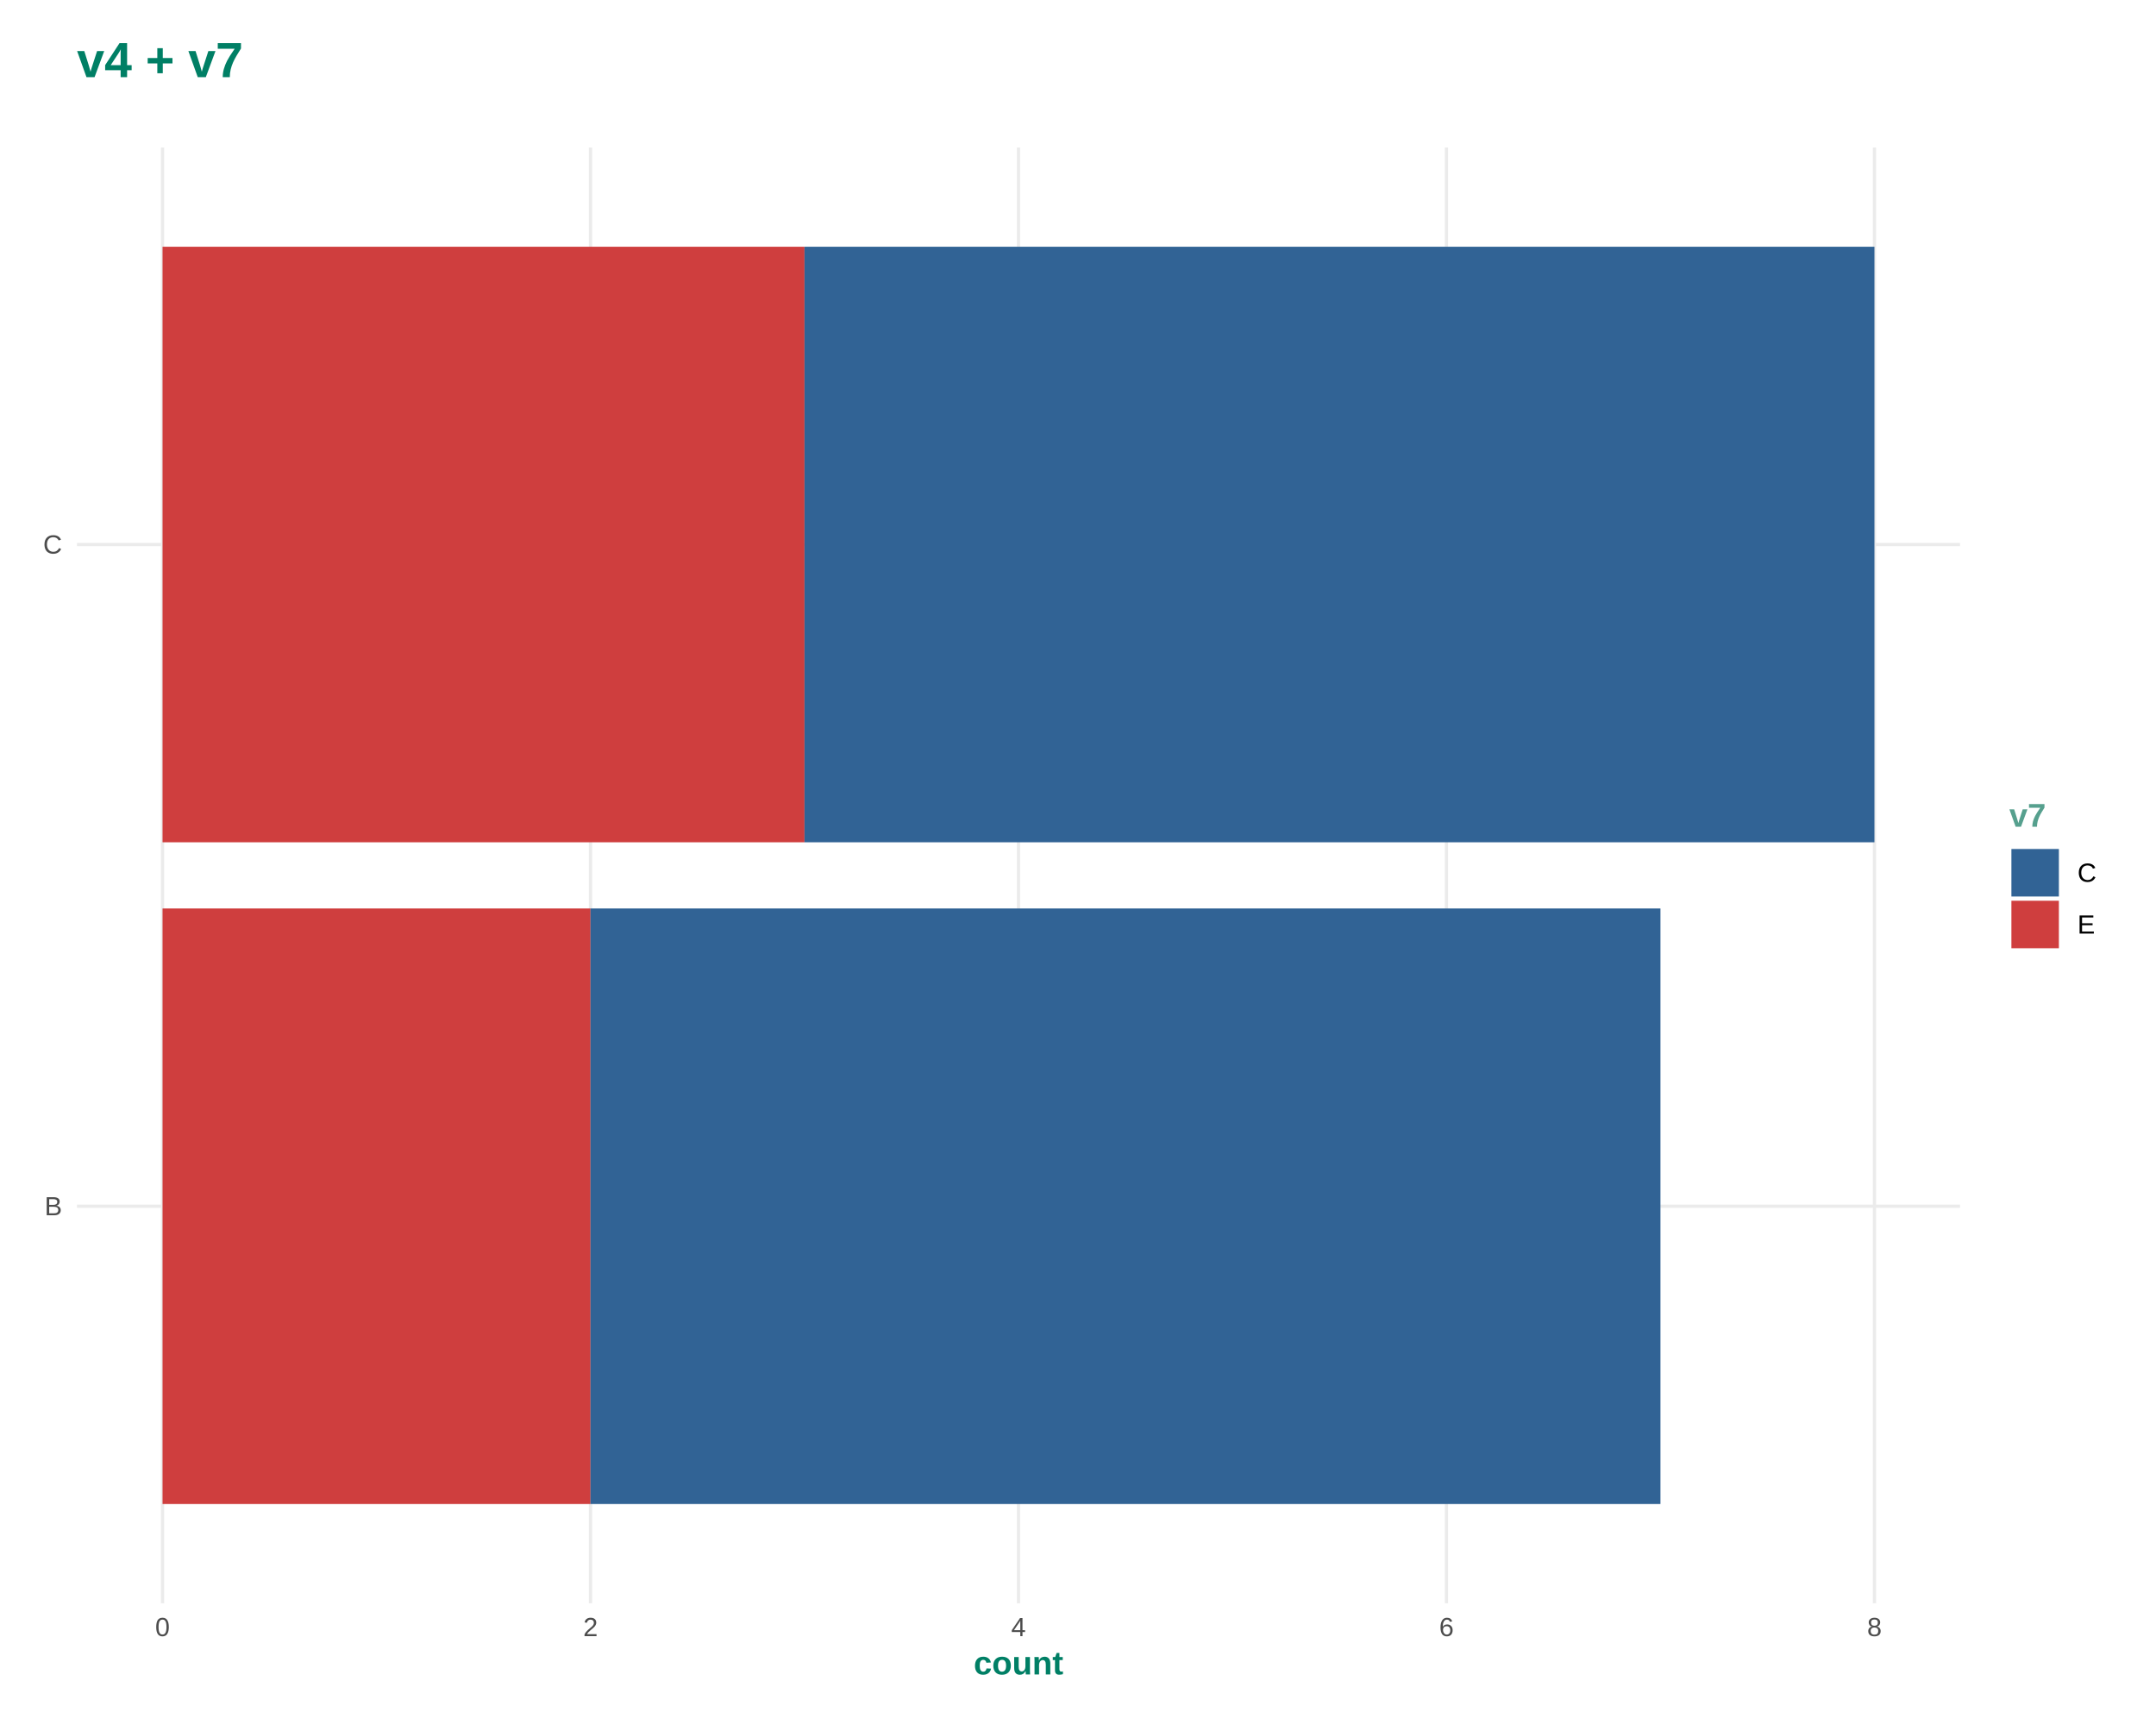
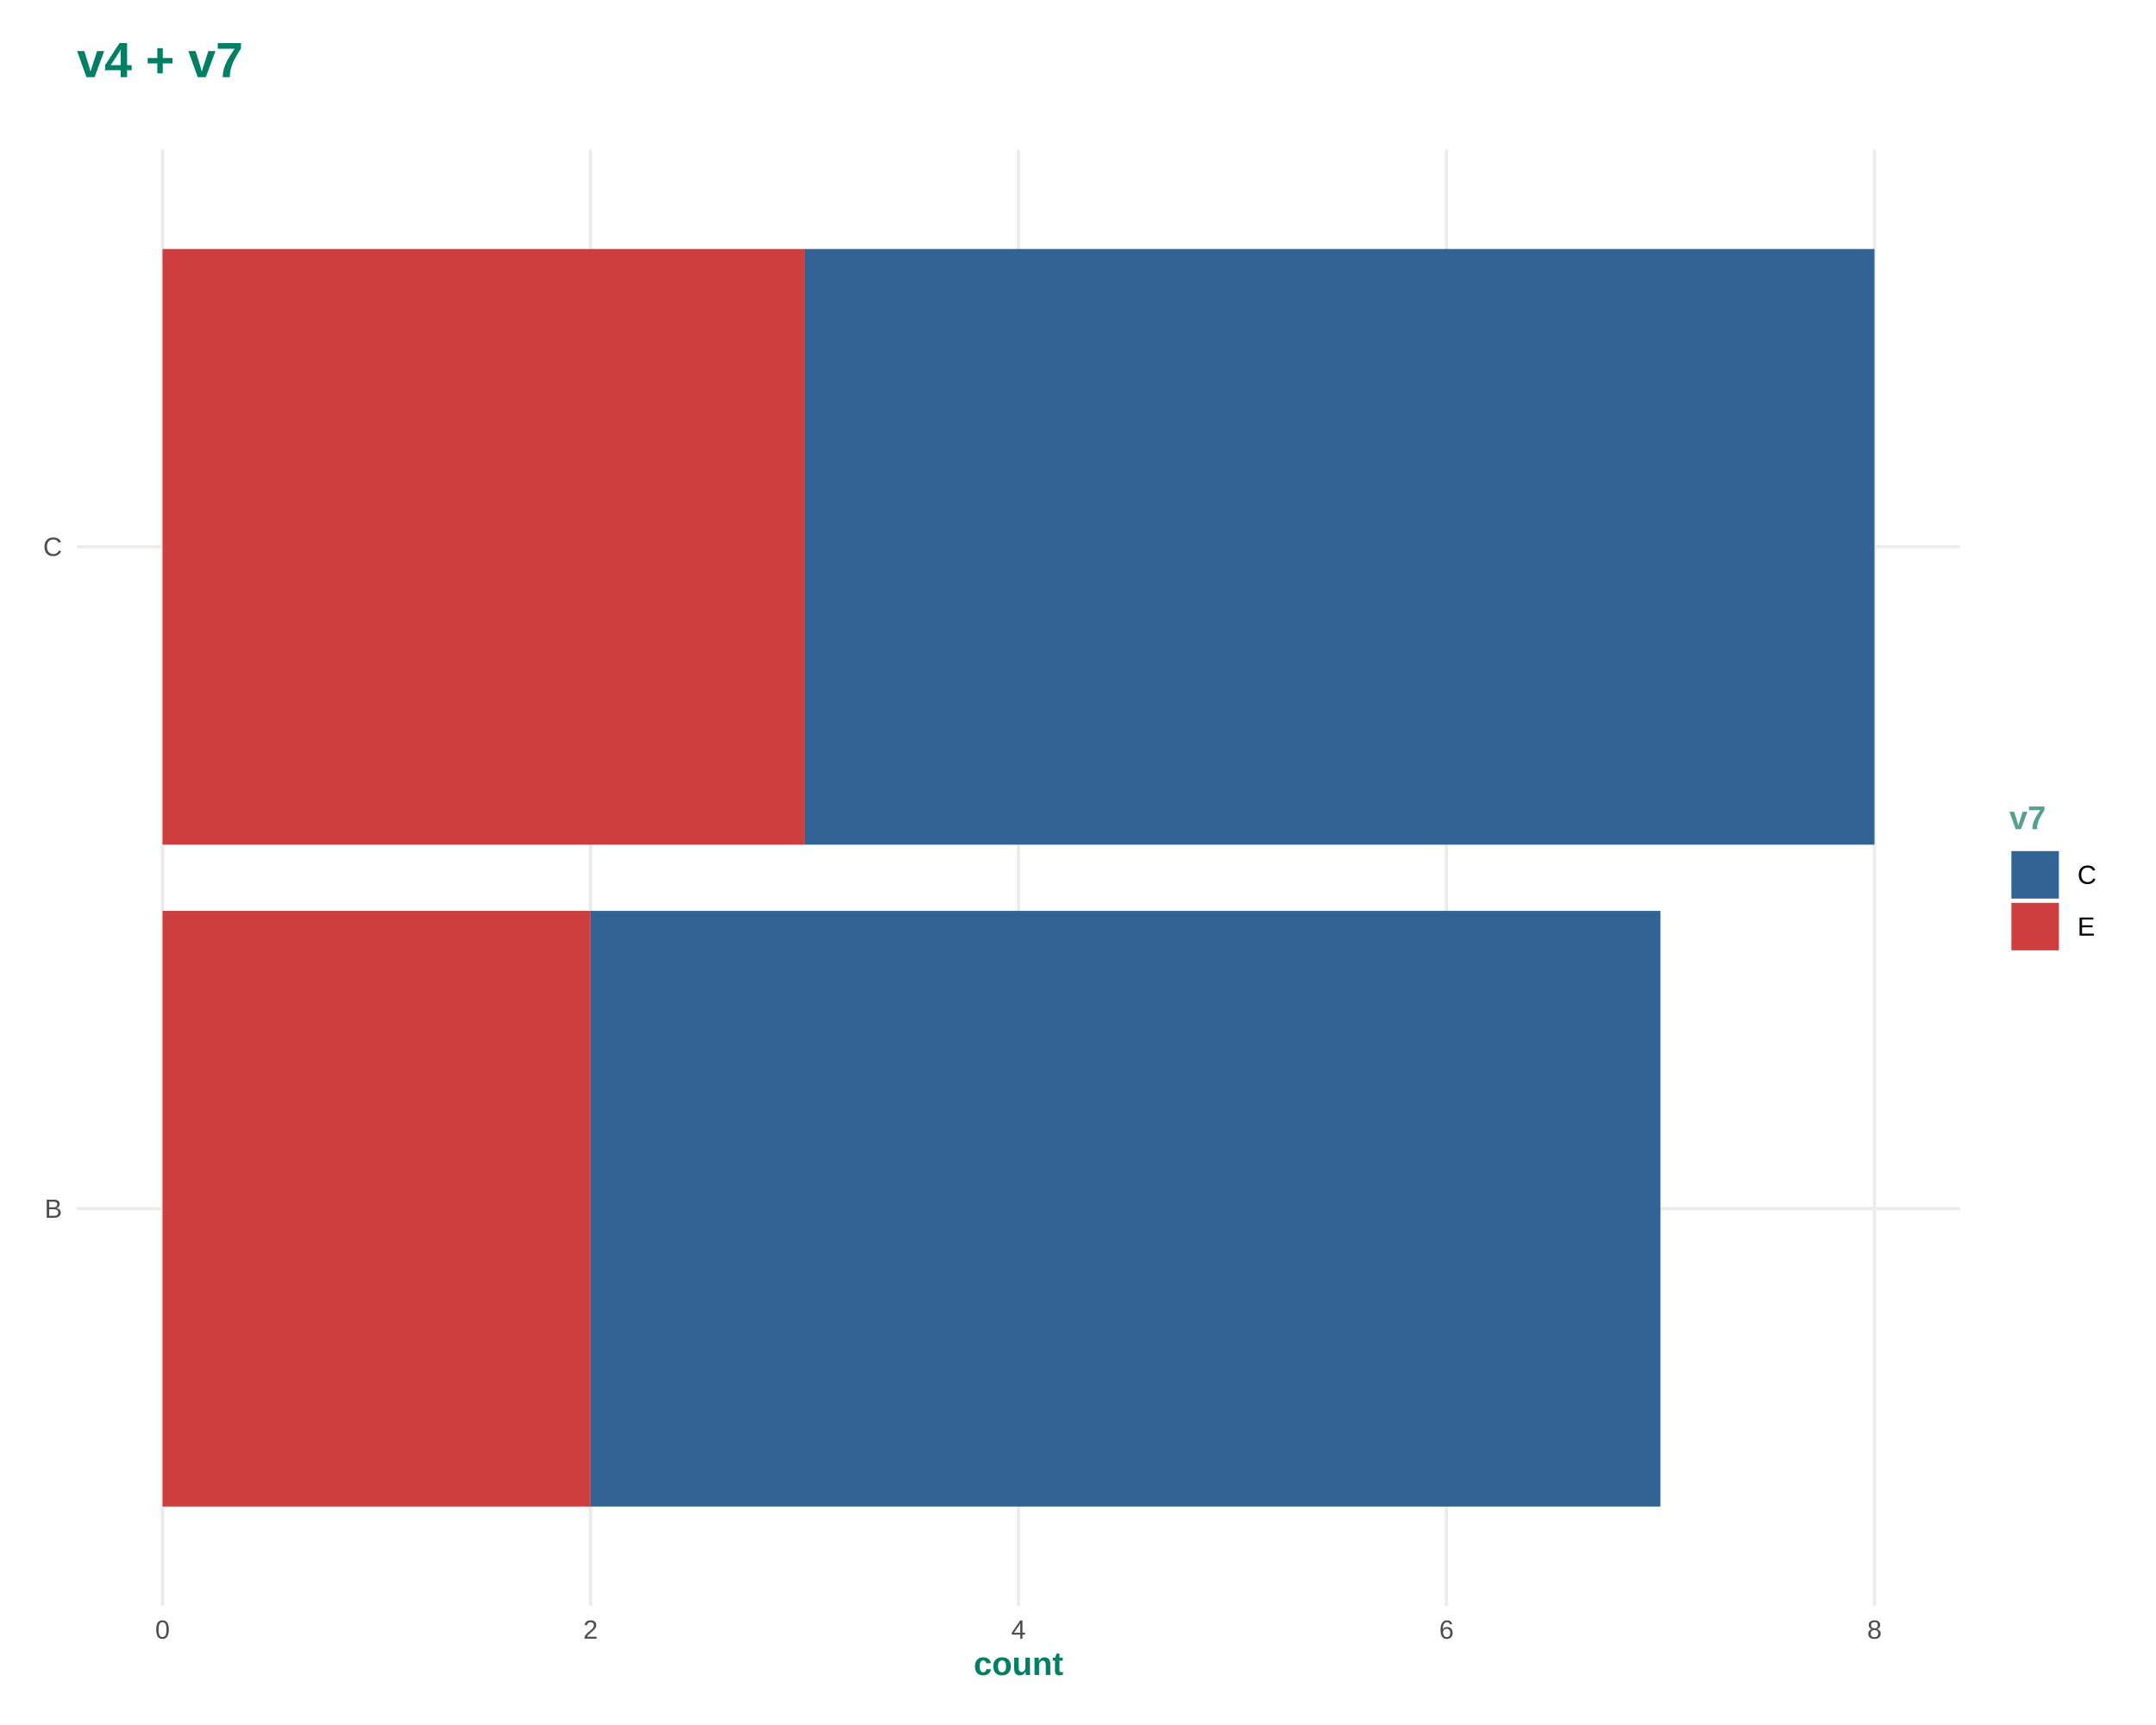
<svg xmlns="http://www.w3.org/2000/svg" viewBox="0 0 720.00 576.00">
  <defs>
    <style type="text/css">
    line, polyline, polygon, path, rect, circle {
      fill: none;
      stroke: #000000;
      stroke-linecap: round;
      stroke-linejoin: round;
      stroke-miterlimit: 10.00;
    }
  </style>
  </defs>
  <rect width="100%" height="100%" style="stroke: none; fill: #FFFFFF;" />
  <defs>
-     <clipPath id="cpMjUuNjl8NjU0LjU2fDUzNS4zNXw0OS4yNQ==">
-       <rect x="25.69" y="49.25" width="628.87" height="486.10" />
+     <clipPath id="cpMjUuNjl8NjU0LjU2fDUzNi4yMXw0OS45OA==">
+       <rect x="25.69" y="49.98" width="628.87" height="486.23" />
    </clipPath>
  </defs>
-   <polyline points="25.69,402.78 654.56,402.78 " style="stroke-width: 1.07; stroke: #EBEBEB; stroke-linecap: butt;" clip-path="url(#cpMjUuNjl8NjU0LjU2fDUzNS4zNXw0OS4yNQ==)" />
-   <polyline points="25.69,181.82 654.56,181.82 " style="stroke-width: 1.07; stroke: #EBEBEB; stroke-linecap: butt;" clip-path="url(#cpMjUuNjl8NjU0LjU2fDUzNS4zNXw0OS4yNQ==)" />
-   <polyline points="54.28,535.35 54.28,49.25 " style="stroke-width: 1.07; stroke: #EBEBEB; stroke-linecap: butt;" clip-path="url(#cpMjUuNjl8NjU0LjU2fDUzNS4zNXw0OS4yNQ==)" />
-   <polyline points="197.20,535.35 197.20,49.25 " style="stroke-width: 1.07; stroke: #EBEBEB; stroke-linecap: butt;" clip-path="url(#cpMjUuNjl8NjU0LjU2fDUzNS4zNXw0OS4yNQ==)" />
-   <polyline points="340.13,535.35 340.13,49.25 " style="stroke-width: 1.07; stroke: #EBEBEB; stroke-linecap: butt;" clip-path="url(#cpMjUuNjl8NjU0LjU2fDUzNS4zNXw0OS4yNQ==)" />
-   <polyline points="483.05,535.35 483.05,49.25 " style="stroke-width: 1.07; stroke: #EBEBEB; stroke-linecap: butt;" clip-path="url(#cpMjUuNjl8NjU0LjU2fDUzNS4zNXw0OS4yNQ==)" />
-   <polyline points="625.98,535.35 625.98,49.25 " style="stroke-width: 1.07; stroke: #EBEBEB; stroke-linecap: butt;" clip-path="url(#cpMjUuNjl8NjU0LjU2fDUzNS4zNXw0OS4yNQ==)" />
-   <rect x="54.28" y="303.35" width="142.93" height="198.86" style="stroke-width: 1.07; stroke: none; stroke-linecap: butt; fill: #CF3E3E;" clip-path="url(#cpMjUuNjl8NjU0LjU2fDUzNS4zNXw0OS4yNQ==)" />
-   <rect x="197.20" y="303.35" width="357.31" height="198.86" style="stroke-width: 1.07; stroke: none; stroke-linecap: butt; fill: #316395;" clip-path="url(#cpMjUuNjl8NjU0LjU2fDUzNS4zNXw0OS4yNQ==)" />
-   <rect x="54.28" y="82.39" width="214.39" height="198.86" style="stroke-width: 1.07; stroke: none; stroke-linecap: butt; fill: #CF3E3E;" clip-path="url(#cpMjUuNjl8NjU0LjU2fDUzNS4zNXw0OS4yNQ==)" />
-   <rect x="268.66" y="82.39" width="357.31" height="198.86" style="stroke-width: 1.07; stroke: none; stroke-linecap: butt; fill: #316395;" clip-path="url(#cpMjUuNjl8NjU0LjU2fDUzNS4zNXw0OS4yNQ==)" />
+   <polyline points="25.69,403.60 654.56,403.60 " style="stroke-width: 1.07; stroke: #EBEBEB; stroke-linecap: butt;" clip-path="url(#cpMjUuNjl8NjU0LjU2fDUzNi4yMXw0OS45OA==)" />
+   <polyline points="25.69,182.59 654.56,182.59 " style="stroke-width: 1.07; stroke: #EBEBEB; stroke-linecap: butt;" clip-path="url(#cpMjUuNjl8NjU0LjU2fDUzNi4yMXw0OS45OA==)" />
+   <polyline points="54.28,536.21 54.28,49.98 " style="stroke-width: 1.07; stroke: #EBEBEB; stroke-linecap: butt;" clip-path="url(#cpMjUuNjl8NjU0LjU2fDUzNi4yMXw0OS45OA==)" />
+   <polyline points="197.20,536.21 197.20,49.98 " style="stroke-width: 1.07; stroke: #EBEBEB; stroke-linecap: butt;" clip-path="url(#cpMjUuNjl8NjU0LjU2fDUzNi4yMXw0OS45OA==)" />
+   <polyline points="340.13,536.21 340.13,49.98 " style="stroke-width: 1.07; stroke: #EBEBEB; stroke-linecap: butt;" clip-path="url(#cpMjUuNjl8NjU0LjU2fDUzNi4yMXw0OS45OA==)" />
+   <polyline points="483.05,536.21 483.05,49.98 " style="stroke-width: 1.07; stroke: #EBEBEB; stroke-linecap: butt;" clip-path="url(#cpMjUuNjl8NjU0LjU2fDUzNi4yMXw0OS45OA==)" />
+   <polyline points="625.98,536.21 625.98,49.98 " style="stroke-width: 1.07; stroke: #EBEBEB; stroke-linecap: butt;" clip-path="url(#cpMjUuNjl8NjU0LjU2fDUzNi4yMXw0OS45OA==)" />
+   <rect x="54.28" y="304.15" width="142.93" height="198.91" style="stroke-width: 1.07; stroke: none; stroke-linecap: square; stroke-linejoin: miter; fill: #CF3E3E;" clip-path="url(#cpMjUuNjl8NjU0LjU2fDUzNi4yMXw0OS45OA==)" />
+   <rect x="197.20" y="304.15" width="357.31" height="198.91" style="stroke-width: 1.07; stroke: none; stroke-linecap: square; stroke-linejoin: miter; fill: #316395;" clip-path="url(#cpMjUuNjl8NjU0LjU2fDUzNi4yMXw0OS45OA==)" />
+   <rect x="54.28" y="83.14" width="214.39" height="198.91" style="stroke-width: 1.07; stroke: none; stroke-linecap: square; stroke-linejoin: miter; fill: #CF3E3E;" clip-path="url(#cpMjUuNjl8NjU0LjU2fDUzNi4yMXw0OS45OA==)" />
+   <rect x="268.66" y="83.14" width="357.31" height="198.91" style="stroke-width: 1.07; stroke: none; stroke-linecap: square; stroke-linejoin: miter; fill: #316395;" clip-path="url(#cpMjUuNjl8NjU0LjU2fDUzNi4yMXw0OS45OA==)" />
  <defs>
    <clipPath id="cpMC4wMHw3MjAuMDB8NTc2LjAwfDAuMDA=">
      <rect x="0.00" y="0.00" width="720.00" height="576.00" />
    </clipPath>
  </defs>
  <g clip-path="url(#cpMC4wMHw3MjAuMDB8NTc2LjAwfDAuMDA=)">
-     <text x="14.88" y="405.80" style="font-size: 8.80px; fill: #4D4D4D; font-family: Liberation Sans;" textLength="5.88px" lengthAdjust="spacingAndGlyphs">B</text>
+     <text x="14.88" y="406.63" style="font-size: 8.80px; fill: #4D4D4D; font-family: Liberation Sans;" textLength="5.88px" lengthAdjust="spacingAndGlyphs">B</text>
  </g>
  <g clip-path="url(#cpMC4wMHw3MjAuMDB8NTc2LjAwfDAuMDA=)">
-     <text x="14.40" y="184.85" style="font-size: 8.80px; fill: #4D4D4D; font-family: Liberation Sans;" textLength="6.36px" lengthAdjust="spacingAndGlyphs">C</text>
+     <text x="14.40" y="185.61" style="font-size: 8.80px; fill: #4D4D4D; font-family: Liberation Sans;" textLength="6.36px" lengthAdjust="spacingAndGlyphs">C</text>
  </g>
  <g clip-path="url(#cpMC4wMHw3MjAuMDB8NTc2LjAwfDAuMDA=)">
-     <text x="51.83" y="546.33" style="font-size: 8.80px; fill: #4D4D4D; font-family: Liberation Sans;" textLength="4.89px" lengthAdjust="spacingAndGlyphs">0</text>
+     <text x="51.83" y="547.19" style="font-size: 8.80px; fill: #4D4D4D; font-family: Liberation Sans;" textLength="4.89px" lengthAdjust="spacingAndGlyphs">0</text>
  </g>
  <g clip-path="url(#cpMC4wMHw3MjAuMDB8NTc2LjAwfDAuMDA=)">
-     <text x="194.76" y="546.33" style="font-size: 8.80px; fill: #4D4D4D; font-family: Liberation Sans;" textLength="4.89px" lengthAdjust="spacingAndGlyphs">2</text>
+     <text x="194.76" y="547.19" style="font-size: 8.80px; fill: #4D4D4D; font-family: Liberation Sans;" textLength="4.89px" lengthAdjust="spacingAndGlyphs">2</text>
  </g>
  <g clip-path="url(#cpMC4wMHw3MjAuMDB8NTc2LjAwfDAuMDA=)">
-     <text x="337.68" y="546.33" style="font-size: 8.80px; fill: #4D4D4D; font-family: Liberation Sans;" textLength="4.89px" lengthAdjust="spacingAndGlyphs">4</text>
+     <text x="337.68" y="547.19" style="font-size: 8.80px; fill: #4D4D4D; font-family: Liberation Sans;" textLength="4.89px" lengthAdjust="spacingAndGlyphs">4</text>
  </g>
  <g clip-path="url(#cpMC4wMHw3MjAuMDB8NTc2LjAwfDAuMDA=)">
-     <text x="480.61" y="546.33" style="font-size: 8.80px; fill: #4D4D4D; font-family: Liberation Sans;" textLength="4.89px" lengthAdjust="spacingAndGlyphs">6</text>
+     <text x="480.61" y="547.19" style="font-size: 8.80px; fill: #4D4D4D; font-family: Liberation Sans;" textLength="4.89px" lengthAdjust="spacingAndGlyphs">6</text>
  </g>
  <g clip-path="url(#cpMC4wMHw3MjAuMDB8NTc2LjAwfDAuMDA=)">
-     <text x="623.53" y="546.33" style="font-size: 8.80px; fill: #4D4D4D; font-family: Liberation Sans;" textLength="4.89px" lengthAdjust="spacingAndGlyphs">8</text>
+     <text x="623.53" y="547.19" style="font-size: 8.80px; fill: #4D4D4D; font-family: Liberation Sans;" textLength="4.89px" lengthAdjust="spacingAndGlyphs">8</text>
  </g>
  <g clip-path="url(#cpMC4wMHw3MjAuMDB8NTc2LjAwfDAuMDA=)">
-     <text x="325.16" y="559.12" style="font-size: 11.00px; font-weight: bold; fill: #007F65; font-family: Liberation Sans;" textLength="29.94px" lengthAdjust="spacingAndGlyphs">count</text>
+     <text x="325.16" y="559.32" style="font-size: 11.00px; font-weight: bold; fill: #007F65; font-family: Liberation Sans;" textLength="29.94px" lengthAdjust="spacingAndGlyphs">count</text>
  </g>
  <g clip-path="url(#cpMC4wMHw3MjAuMDB8NTc2LjAwfDAuMDA=)">
-     <text x="671.00" y="276.06" style="font-size: 11.00px; font-weight: bold; fill: #56A08E; font-family: Liberation Sans;" textLength="12.25px" lengthAdjust="spacingAndGlyphs">v7</text>
+     <text x="671.00" y="276.86" style="font-size: 11.00px; font-weight: bold; fill: #56A08E; font-family: Liberation Sans;" textLength="12.25px" lengthAdjust="spacingAndGlyphs">v7</text>
  </g>
-   <rect x="671.71" y="283.49" width="15.86" height="15.86" style="stroke-width: 1.07; stroke: none; stroke-linejoin: miter; fill: #316395;" clip-path="url(#cpMC4wMHw3MjAuMDB8NTc2LjAwfDAuMDA=)" />
-   <rect x="671.71" y="300.77" width="15.86" height="15.86" style="stroke-width: 1.07; stroke: none; stroke-linejoin: miter; fill: #CF3E3E;" clip-path="url(#cpMC4wMHw3MjAuMDB8NTc2LjAwfDAuMDA=)" />
+   <rect x="671.71" y="284.19" width="15.86" height="15.86" style="stroke-width: 1.07; stroke: none; stroke-linecap: square; stroke-linejoin: miter; fill: #316395;" clip-path="url(#cpMC4wMHw3MjAuMDB8NTc2LjAwfDAuMDA=)" />
+   <rect x="671.71" y="301.47" width="15.86" height="15.86" style="stroke-width: 1.07; stroke: none; stroke-linecap: square; stroke-linejoin: miter; fill: #CF3E3E;" clip-path="url(#cpMC4wMHw3MjAuMDB8NTc2LjAwfDAuMDA=)" />
  <g clip-path="url(#cpMC4wMHw3MjAuMDB8NTc2LjAwfDAuMDA=)">
-     <text x="693.76" y="294.45" style="font-size: 8.80px; font-family: Liberation Sans;" textLength="6.36px" lengthAdjust="spacingAndGlyphs">C</text>
+     <text x="693.76" y="295.14" style="font-size: 8.80px; font-family: Liberation Sans;" textLength="6.36px" lengthAdjust="spacingAndGlyphs">C</text>
  </g>
  <g clip-path="url(#cpMC4wMHw3MjAuMDB8NTc2LjAwfDAuMDA=)">
-     <text x="693.76" y="311.73" style="font-size: 8.80px; font-family: Liberation Sans;" textLength="5.88px" lengthAdjust="spacingAndGlyphs">E</text>
+     <text x="693.76" y="312.42" style="font-size: 8.80px; font-family: Liberation Sans;" textLength="5.88px" lengthAdjust="spacingAndGlyphs">E</text>
  </g>
  <g clip-path="url(#cpMC4wMHw3MjAuMDB8NTc2LjAwfDAuMDA=)">
    <text x="25.69" y="25.76" style="font-size: 16.50px; font-weight: bold; fill: #007F65; font-family: Liberation Sans;" textLength="55.48px" lengthAdjust="spacingAndGlyphs">v4 + v7</text>
  </g>
</svg>
